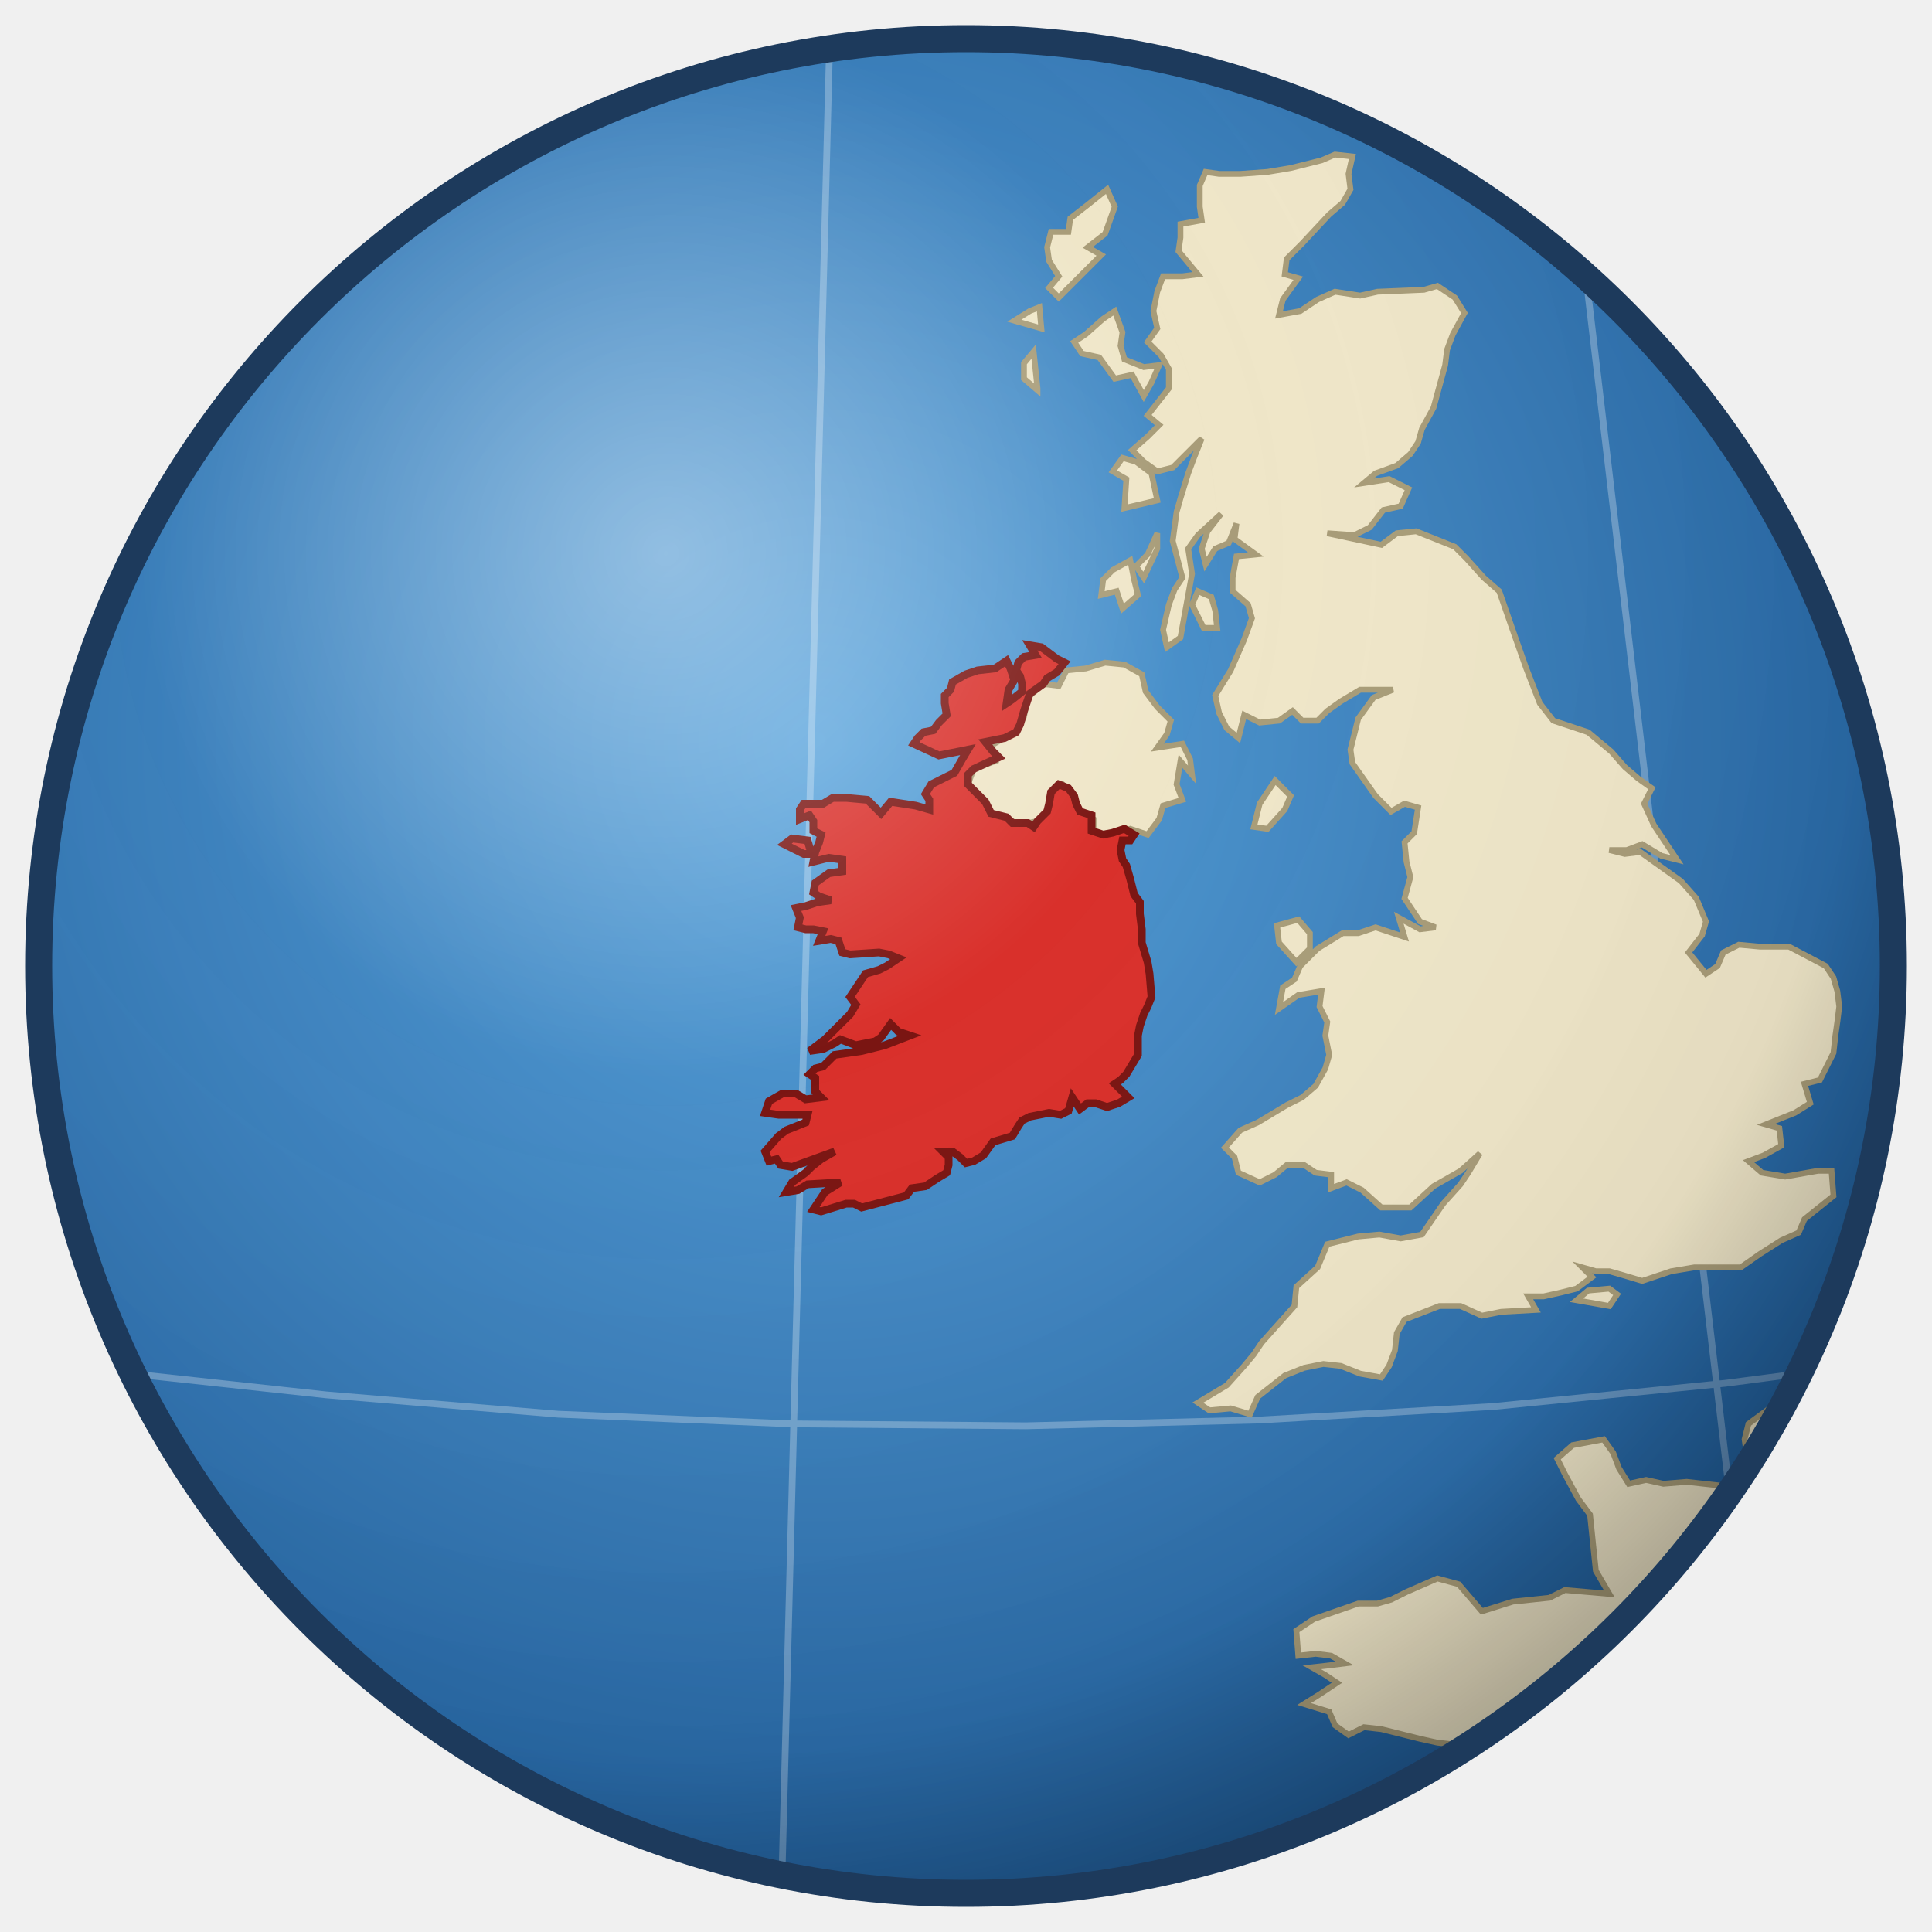
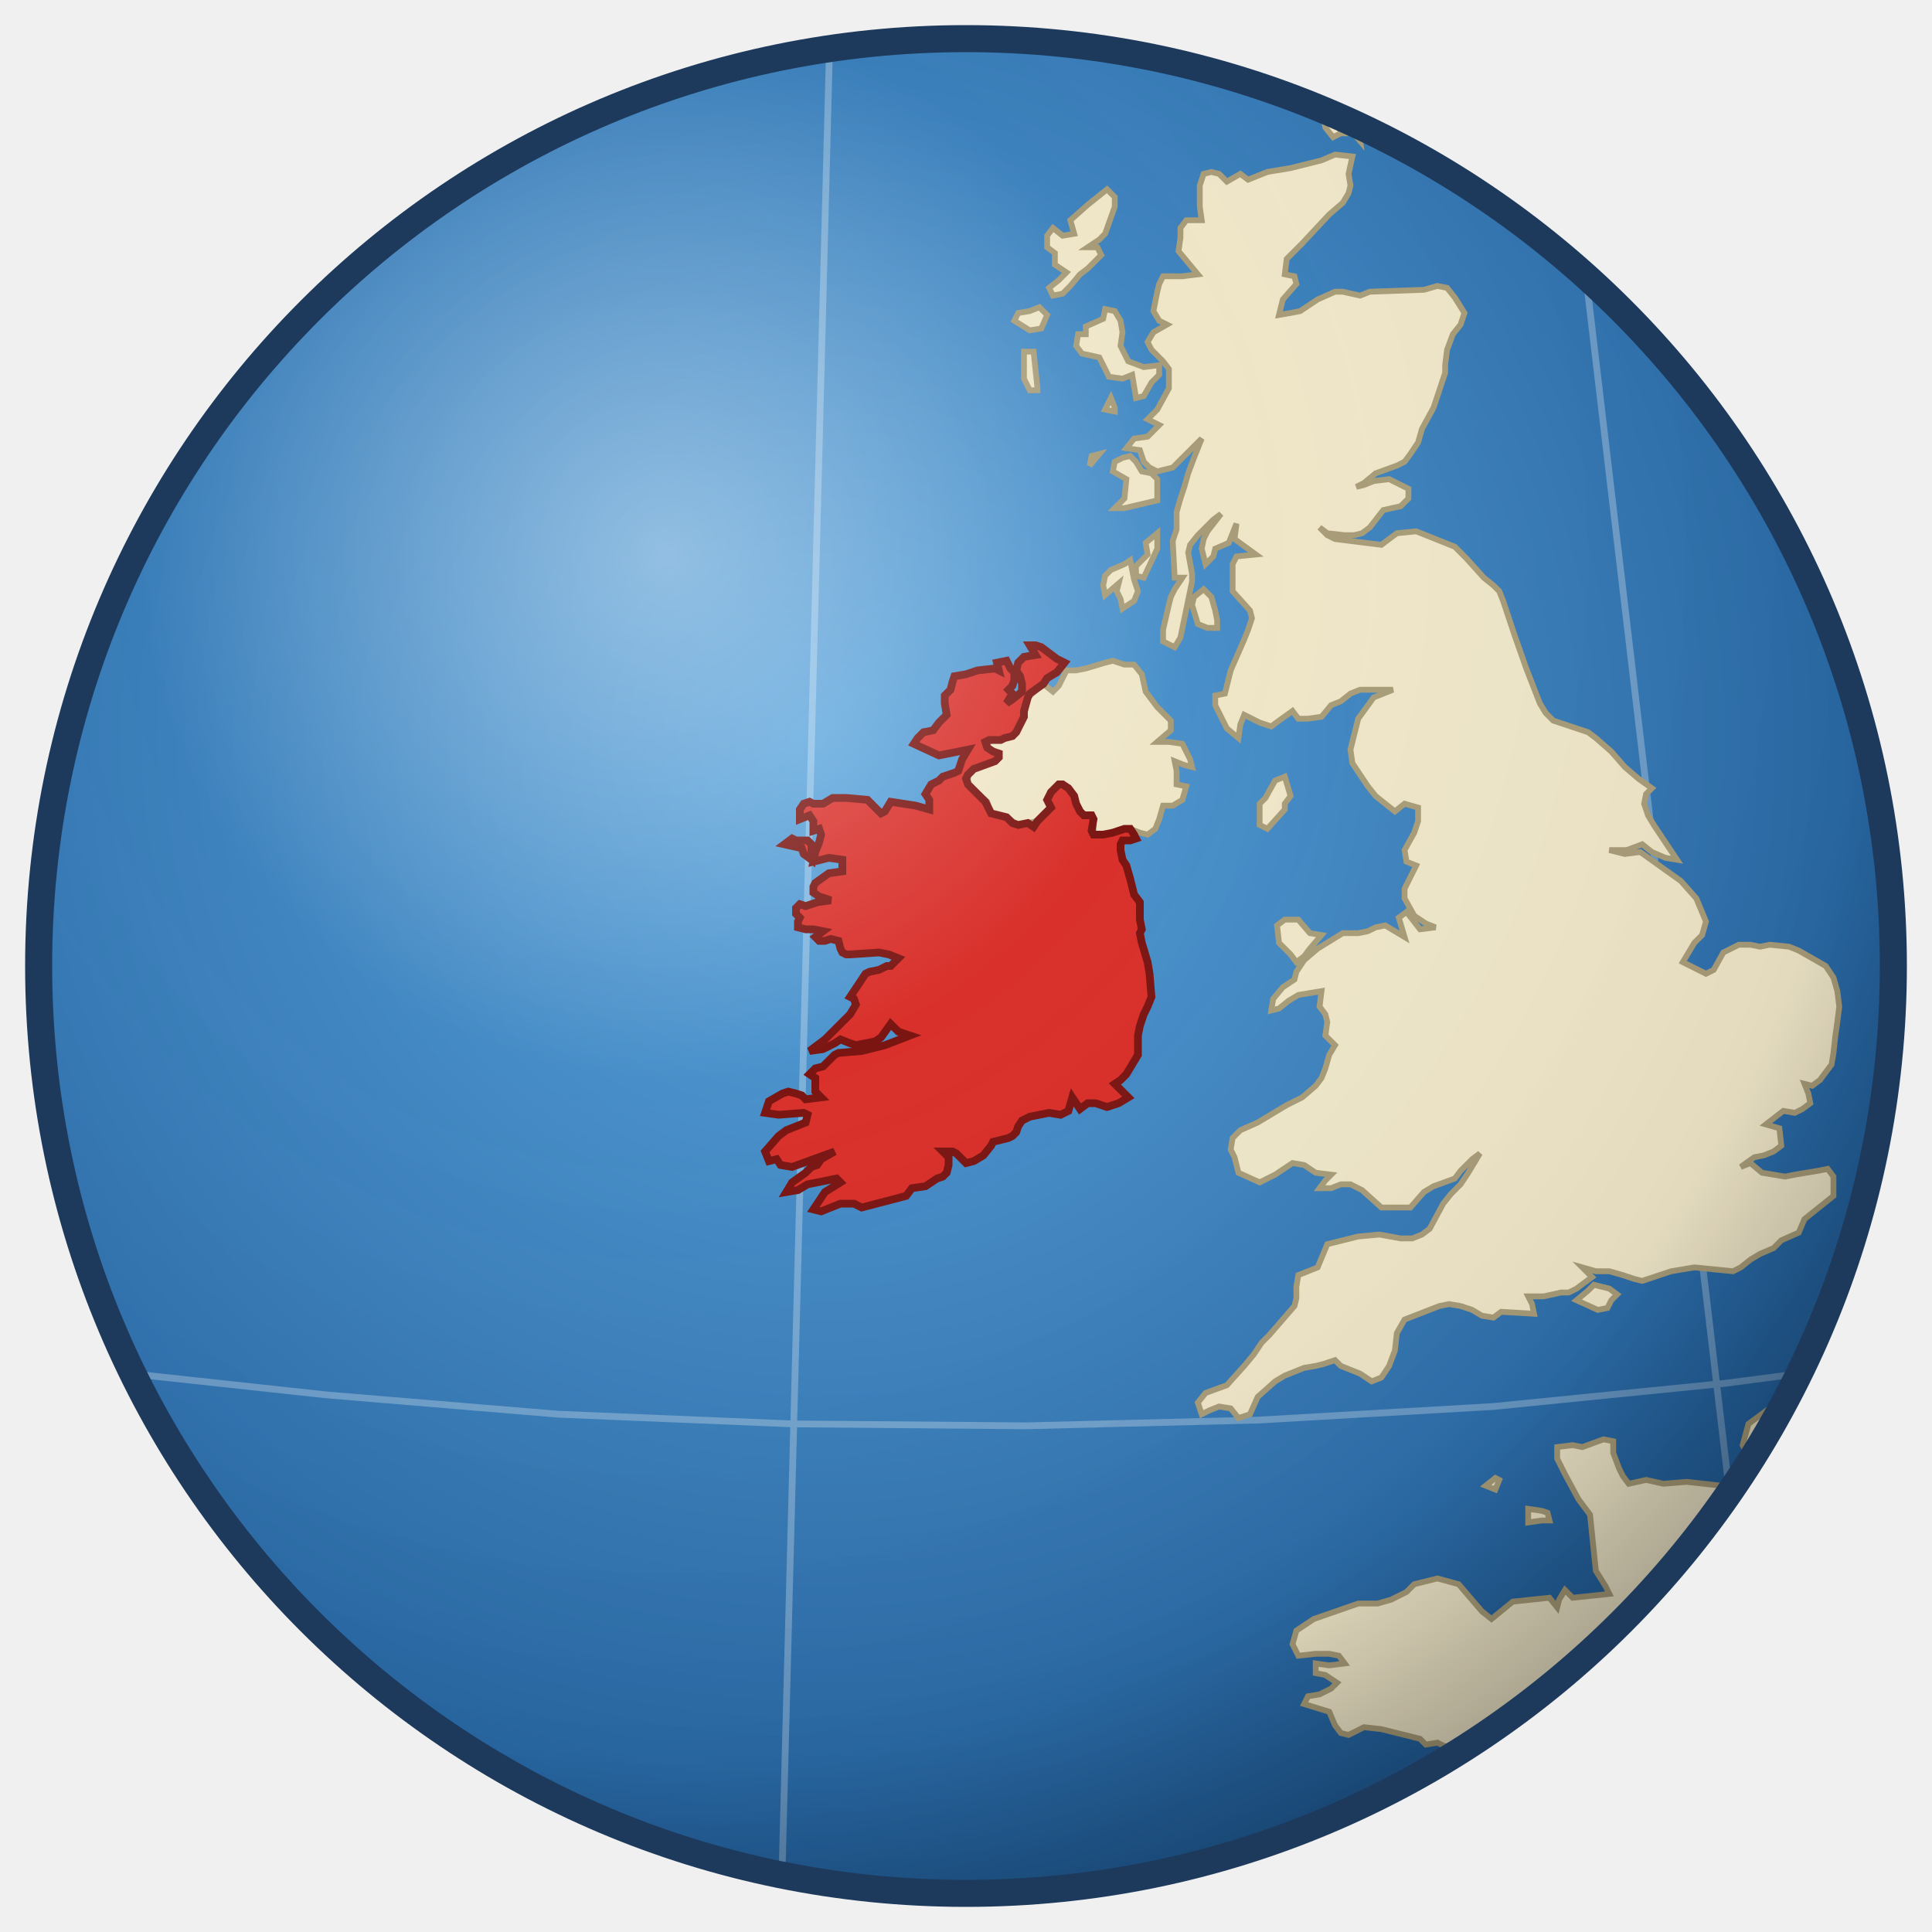
<svg xmlns="http://www.w3.org/2000/svg" viewBox="0 0 100 100">
  <style>.l{fill:#efe6c8;stroke:#a89c78;stroke-width:.3}.g{fill:none;stroke:#fff;stroke-opacity:.28;stroke-width:.35}.t{fill:#d9302b;stroke:#7a1512;stroke-width:.4}.mh{fill:none;stroke:#fff;stroke-width:3.2}.m{fill:none;stroke:#d9302b;stroke-width:1.8}.r{fill:none;stroke:#1d3a5c;stroke-width:1.4}</style>
  <defs>
    <clipPath id="c">
      <circle cx="50" cy="50" r="48" />
    </clipPath>
    <radialGradient id="o" cx="42%" cy="38%" r="65%">
      <stop offset="0" stop-color="#5aa4dc" />
      <stop offset="1" stop-color="#21609e" />
    </radialGradient>
    <radialGradient id="s" cx="34%" cy="28%" r="80%">
      <stop offset="0" stop-color="#fff" stop-opacity=".38" />
      <stop offset=".35" stop-color="#fff" stop-opacity="0" />
      <stop offset=".8" stop-color="#000" stop-opacity=".05" />
      <stop offset="1" stop-color="#000" stop-opacity=".35" />
    </radialGradient>
  </defs>
  <g clip-path="url(#c)">
    <circle cx="50" cy="50" r="48" fill="url(#o)" />
    <path class="g" d="M92.2 100L80.4 0M0 30.2L5.1 0M40.4 100L43 0M0 70.1L4.9 70.9L16.9 72.2L28.9 73.2L41 73.7L53.1 73.8L65.2 73.5L77.3 72.8L89.3 71.6L100 70.2" />
-     <path class="l" d="M66.5 41.9L65.6 42.9L64.9 42.8L65.2 41.6L66 40.4L66.8 41.2ZM75.6 60.6L74.2 61.4L73 62.5L71.5 62.5L70.5 61.6L69.7 61.2L68.9 61.5L68.9 60.8L68.1 60.7L67.5 60.3L66.6 60.3L66 60.8L65.2 61.2L64.1 60.7L63.9 59.9L63.4 59.4L64.2 58.5L65.1 58.1L66.6 57.2L67.4 56.8L68.1 56.2L68.6 55.3L68.8 54.6L68.6 53.6L68.7 52.9L68.3 52.1L68.4 51.3L67.2 51.5L66.2 52.2L66.4 51.1L67 50.7L67.3 50L68.2 49.1L69.5 48.3L70.3 48.3L71.2 48L72.7 48.5L72.4 47.5L73.5 48.1L74.3 48L73.5 47.7L72.7 46.5L73 45.4L72.8 44.6L72.7 43.6L73.2 43.1L73.4 41.8L72.7 41.6L72 42L71.2 41.2L70 39.5L69.9 38.8L70.3 37.2L71.1 36.1L72.1 35.7L70.4 35.7L69.4 36.3L68.7 36.8L68.2 37.3L67.4 37.3L66.9 36.8L66.2 37.3L65.2 37.4L64.4 37L64.1 38.2L63.5 37.7L63.1 36.9L62.9 36L63.7 34.7L64.4 33.1L64.8 32L64.6 31.3L63.8 30.6L63.8 29.9L64 28.8L65 28.7L63.9 27.9L64 27.1L63.6 28.1L62.9 28.4L62.4 29.2L62.2 28.4L62.5 27.5L63.2 26.6L62 27.7L61.5 28.4L61.7 29.7L61.1 33L60.4 33.5L60.2 32.6L60.5 31.3L60.8 30.5L61.2 29.9L60.7 28L60.9 26.5L61.1 25.8L61.5 24.5L61.8 23.7L62.2 22.7L60.7 24.2L59.9 24.4L59.2 23.9L58.6 23.3L59.4 22.6L60 22L59.4 21.5L60.5 20.1L60.5 19.1L60.1 18.4L59.4 17.7L59.9 17L59.7 16.1L59.9 15.1L60.2 14.3L61.2 14.3L62 14.2L61 13L61.1 12.3L61.1 11.6L62.2 11.4L62.1 10.7L62.1 9.6L62.4 8.9L63.1 9L64.2 9L65.6 8.9L66.8 8.7L67.6 8.5L68.4 8.3L69.1 8L70 8.1L69.8 9L69.9 9.8L69.5 10.5L68.8 11.1L67.4 12.6L66.6 13.4L66.5 14.2L67.2 14.4L66.4 15.5L66.2 16.3L67.3 16.1L68.2 15.5L69.1 15.1L70.4 15.3L71.3 15.1L73.7 15L74.4 14.8L75.3 15.4L75.8 16.2L75.2 17.3L74.9 18.1L74.8 18.9L74.2 21.1L73.6 22.2L73.4 22.9L73 23.5L72.3 24.1L71.2 24.5L70.6 25L71.9 24.8L72.9 25.3L72.5 26.2L71.6 26.4L70.9 27.3L70.1 27.7L68.7 27.6L71.5 28.2L72.3 27.6L73.3 27.5L75.3 28.3L75.9 28.9L76.8 29.9L77.6 30.6L78.4 32.9L79 34.6L79.7 36.4L80.4 37.3L82.2 37.9L83.4 38.9L84.1 39.7L84.8 40.3L85.5 40.8L85.1 41.6L85.6 42.7L86.2 43.6L86.8 44.5L86 44.3L85 43.7L84.2 44L83.3 44L84.1 44.2L84.9 44.1L87 45.6L87.8 46.5L88.3 47.7L88.1 48.4L87.4 49.3L88.3 50.4L88.9 50L89.2 49.3L90 48.9L91.1 49L92.6 49L94.5 50L94.9 50.6L95.1 51.3L95.2 52.1L95.1 52.9L95 53.6L94.9 54.5L94.2 55.9L93.4 56.1L93.7 57.1L92.9 57.6L91.4 58.2L92.1 58.4L92.2 59.3L91.3 59.8L90.5 60.1L91.2 60.7L92.4 60.9L94.1 60.6L94.8 60.6L94.9 61.9L93.4 63.1L93.1 63.8L92.2 64.2L91.1 64.9L90.1 65.6L87.7 65.6L86.5 65.8L85 66.3L84 66L83.3 65.8L82.6 65.8L81.9 65.6L82.4 66.1L81.6 66.7L80.8 66.9L79.9 67.1L79.1 67.1L79.5 67.8L77.7 67.9L76.7 68.1L75.6 67.6L74.5 67.6L72.7 68.3L72.3 69L72.2 69.9L71.9 70.7L71.5 71.3L70.4 71.1L69.4 70.7L68.5 70.6L67.5 70.8L66.5 71.2L65.1 72.3L64.7 73.2L63.7 72.9L62.6 73L62 72.6L63.5 71.7L64.4 70.7L64.9 70.1L65.3 69.5L67 67.6L67.1 66.6L68.2 65.6L68.7 64.4L70.3 64L71.4 63.9L72.5 64.1L73.6 63.9L74.7 62.3L75.6 61.3L76 60.7L76.6 59.7ZM67.8 48.3L67.8 49.1L67.1 49.8L66.2 48.8L66.1 47.9L67.2 47.6ZM69.7 5.1L70.4 5.4L70.8 6L70 5.8L69.2 6L68.6 5.5L68.7 4.4L69.7 4.6ZM70.9 3.9L70.3 3.5L69.6 2.9L70.3 3.1L70.9 3.6ZM63 32.5L62.3 32.5L61.7 31.3L62 30.6L62.7 30.9L62.9 31.6ZM59.9 25.9L58.2 26.3L58.3 24.8L57.6 24.4L58.1 23.7L58.8 23.9L59.6 24.5ZM58.5 29L58.7 30L58.9 30.8L58.1 31.5L57.8 30.6L57 30.8L57.1 30L57.6 29.5ZM59.2 29.9L58.8 29.3L59.4 28.7L59.9 27.6L59.9 28.4ZM57.7 10.7L57.2 12.1L56.3 12.8L57 13.2L56.3 13.9L55.4 14.8L54.8 15.4L54.3 14.9L54.8 14.3L54.3 13.5L54.2 12.8L54.4 12L55.3 12L55.4 11.3L56.3 10.6L57.3 9.8ZM58.1 17.2L58 17.9L58.2 18.6L59.2 19L60 18.9L59.6 19.8L59.2 20.5L58.6 19.4L57.7 19.6L56.9 18.5L56 18.3L55.6 17.7L56.2 17.3L57.1 16.5L57.7 16.1ZM53.8 15.9L53.9 17L52.5 16.6L53.3 16.1ZM53.7 20.2L53 19.6L53 18.8L53.5 18.2L53.7 20.1ZM58.5 42.9L57.7 43.1L56.6 43.2L56.6 42.4L55.9 42L55.6 41.2L55 40.6L54.4 41L54.4 41.8L53.7 42.5L52.7 42.7L52.1 42.3L51.3 42.1L50.1 40.6L50.4 39.8L51.5 39.4L51.1 38.7L51.8 38.3L52.6 37.9L53 37.1L53.2 36.1L54 35.4L54.8 35.5L55.2 34.7L56.2 34.6L57.2 34.3L58.2 34.4L59.1 34.9L59.3 35.8L59.9 36.6L60.6 37.3L60.4 38L59.9 38.7L61.2 38.5L61.6 39.3L61.7 40.1L61.1 39.4L60.9 40.6L61.2 41.4L60.2 41.7L60 42.4L59.4 43.2ZM83.7 67L83.3 67.6L81.6 67.3L82.2 66.8L83.3 66.7ZM86.4 100L85.5 99.7L82.9 98.5L82.1 97.3L81.3 96.5L81.1 95.6L81.4 94.7L80.7 94.1L80.8 93.1L81.8 93L82.7 93.3L81.5 92.7L79.6 93.1L78.8 92.9L78.9 92.1L78.8 91.4L77.9 91.4L77.2 91.3L76.3 90.9L75.3 90.3L74.4 90.2L73.5 90L71.5 89.5L70.6 89.4L69.8 89.8L69.1 89.3L68.8 88.6L67.5 88.2L68.3 87.7L69.2 87.1L68.6 86.7L67.9 86.3L68.8 86.2L69.6 86.1L68.9 85.7L68.1 85.6L67.2 85.7L67.1 84.4L68 83.8L70.3 83L71.3 83L72 82.8L72.8 82.4L74.4 81.7L75.5 82L76.7 83.4L78.3 82.9L80.2 82.7L81 82.3L83.3 82.5L82.6 81.3L82.3 78.4L81.7 77.6L81 76.3L80.6 75.5L81.4 74.8L83 74.5L83.5 75.2L83.8 76L84.3 76.8L85.2 76.6L86.1 76.8L87.3 76.7L89.1 76.9L89.8 76.6L90.5 76L91.8 75.5L91.1 75.4L90.4 75.2L90.3 74.5L90.5 73.7L92.4 72.3L93.9 71.7L95.3 70.9L96 70.1L96.4 69.1L96.2 65.1L96.5 64L97.5 63L99.9 62.1L100 100Z" />
-     <path class="t" d="M42 44.2L41.6 44.2L40.6 43.7L41 43.4L41.8 43.5ZM54 35.4L53.3 35.9L53 36.8L52.8 37.5L52.6 37.9L52 38.2L51.5 38.3L51 38.4L51.4 38.9L51.7 39.2L50.4 39.8L50.1 40.1L50.1 40.6L51 41.5L51.3 42.1L52.1 42.3L52.4 42.6L53.2 42.6L53.5 42.8L53.7 42.5L54.2 42L54.3 41.6L54.4 41L54.8 40.6L55.3 40.8L55.6 41.2L55.7 41.6L55.9 42L56.5 42.2L56.5 43L57.1 43.2L57.6 43.1L58.2 42.9L58.7 43.2L58.5 43.5L58.1 43.5L58 44L58.1 44.5L58.3 44.8L58.5 45.5L58.7 46.3L59 46.7L59 47.3L59.1 48.1L59.1 48.8L59.4 49.8L59.5 50.4L59.6 51.6L59.4 52.1L59.2 52.5L59 53.1L58.9 53.6L58.9 54.6L58.3 55.6L58 55.9L57.7 56.1L58.4 56.8L57.9 57.1L57.3 57.3L56.7 57.1L56.3 57.1L55.9 57.4L55.5 56.8L55.3 57.5L54.9 57.7L54.3 57.6L53.3 57.8L52.9 58L52.7 58.3L52.4 58.8L51.4 59.1L50.9 59.8L50.4 60.1L50 60.2L49.7 59.9L49.3 59.6L48.8 59.6L49.1 59.9L49.1 60.3L49 60.7L48.5 61L47.9 61.4L47.2 61.5L46.9 61.9L44.6 62.5L44.2 62.3L43.8 62.3L42.5 62.7L42.1 62.6L42.7 61.7L43.5 61.2L41.8 61.3L41.3 61.6L40.7 61.7L41 61.2L41.7 60.7L42 60.4L42.5 60L43.2 59.6L41 60.4L40.4 60.3L40.2 60L39.8 60.1L39.6 59.6L40.3 58.8L40.7 58.5L41.2 58.3L41.7 58.1L41.8 57.7L40.3 57.7L39.6 57.6L39.8 57L40.5 56.6L41.2 56.6L41.7 56.9L42.5 56.8L42.2 56.5L42.2 55.8L41.9 55.6L42.2 55.3L42.6 55.2L43.2 54.6L44.6 54.4L45.8 54.1L47.1 53.6L46.5 53.4L46.1 53L45.6 53.7L45.3 53.9L44.3 54.1L43.5 53.8L43.2 54L42.6 54.3L41.9 54.4L42.7 53.8L43.7 52.8L44 52.5L44.3 52L44 51.6L44.8 50.4L45.5 50.2L45.9 50L46.5 49.6L46 49.4L45.5 49.3L44 49.4L43.6 49.3L43.4 48.7L43 48.6L42.4 48.7L42.6 48.2L42.1 48.1L41.7 48.1L41.3 48L41.4 47.5L41.2 47L41.7 46.9L42.3 46.7L43 46.6L42.4 46.4L42.1 46.2L42.2 45.7L42.9 45.2L43.6 45.1L43.6 44.5L42.9 44.4L42.1 44.6L42.2 44.1L42.4 43.6L42.5 43.2L42.1 43L42.1 42.5L41.9 42.2L41.4 42.4L41.4 41.9L41.6 41.6L42.1 41.6L42.6 41.6L43.1 41.3L43.8 41.3L44.9 41.4L45.6 42.1L46.1 41.5L47.4 41.7L48.1 41.9L48.1 41.4L47.9 41.1L48.2 40.6L48.6 40.4L49.4 40L49.8 39.3L50.1 38.8L48.6 39.1L47.3 38.5L47.5 38.2L47.8 37.9L48.3 37.8L48.6 37.4L49 37L48.9 36.4L48.9 36L49.2 35.7L49.3 35.3L50 34.9L50.6 34.7L51.5 34.6L52.1 34.2L52.3 34.6L52.5 35.2L52.2 35.7L52.1 36.4L52.4 36.2L52.9 35.8L52.9 35.4L52.8 35L52.6 34.7L52.7 34.3L53 34L53.6 33.9L53.3 33.4L53.9 33.5L54.3 33.8L54.7 34.1L55.1 34.3L54.7 34.8L54.2 35.1Z" />
+     <path class="l" d="M80.1 78.3L80.2 78.7L79.8 78.7L79.1 78.8L79.1 78.1L79.8 78.2ZM77.6 76.6L77.4 77.1L76.9 76.9L77.4 76.5ZM66.5 41.9L65.6 42.9L65.2 42.7L65.2 41.6L65.5 41.3L66 40.4L66.5 40.2L66.8 41.2L66.5 41.6ZM75.6 60.6L75.3 61L74.2 61.4L73.7 61.7L73 62.5L71.5 62.5L70.5 61.6L69.9 61.3L69.4 61.3L68.9 61.5L68.3 61.5L68.6 61.1L68.9 60.8L68.1 60.7L67.5 60.3L66.9 60.2L66 60.8L65.2 61.2L64.1 60.7L63.9 59.9L63.7 59.5L63.8 58.9L64.2 58.5L65.1 58.1L66.6 57.2L67.4 56.8L68.1 56.2L68.4 55.8L68.6 55.3L68.8 54.6L69.1 54.1L68.6 53.6L68.7 52.9L68.6 52.5L68.3 52.1L68.4 51.3L67.8 51.4L67.2 51.5L66.7 51.8L66.2 52.2L65.8 52.3L65.9 51.7L66.4 51.1L67 50.7L67.1 50.3L67.5 49.7L68.2 49.1L69.5 48.3L70.3 48.3L70.8 48.2L71.2 48L71.7 47.9L72.7 48.5L72.4 47.5L72.8 47.2L73.5 48.1L74.3 48L73.8 47.8L73.2 47.4L72.7 46.5L72.7 46L73 45.4L73.3 44.8L72.8 44.6L72.7 44L73.2 43.1L73.4 42.5L73.4 41.8L72.7 41.6L72.2 42L71.2 41.2L70.8 40.7L70 39.5L69.9 38.8L70.3 37.2L71.1 36.1L72.1 35.7L70.4 35.7L69.9 35.9L69.4 36.3L68.9 36.5L68.4 37.1L67.7 37.2L67.2 37.2L66.9 36.8L66.2 37.3L65.8 37.6L65.2 37.4L64.4 37L64.2 37.5L64.1 38.2L63.5 37.7L63.1 36.9L62.9 36.5L62.9 36L63.4 35.9L63.7 34.7L64.4 33.1L64.6 32.6L64.8 32L64.7 31.6L63.8 30.6L63.8 29.9L63.8 29.2L64 28.8L65 28.7L63.9 27.9L64 27.1L63.6 28.1L62.9 28.4L62.8 28.8L62.4 29.2L62.2 28.4L62.3 27.9L62.5 27.5L63.2 26.6L62.8 26.9L62 27.7L61.6 28.2L61.5 28.6L61.7 29.7L61.7 30.1L61.1 33L60.8 33.5L60.2 33.2L60.2 32.6L60.5 31.3L60.6 30.9L60.8 30.5L61.2 29.9L60.8 29.9L60.7 28L60.9 27.4L60.9 26.5L61.1 25.8L61.3 25.2L61.5 24.5L61.8 23.7L62 23.2L62.2 22.7L60.7 24.2L59.9 24.4L59.5 24.2L59.2 23.9L59 23.3L58.3 23.2L58.7 22.7L59.4 22.6L60 22L59.4 21.7L59.9 21.2L60.5 20.1L60.5 19.1L60.2 18.7L59.6 18.1L59.4 17.7L59.7 17.2L60.4 16.8L60 16.6L59.7 16.1L59.9 15.1L60 14.7L60.2 14.3L61.2 14.3L62 14.2L61 13L61.1 12.3L61.1 11.8L61.4 11.4L62.2 11.4L62.1 10.7L62.1 10.2L62.1 9.6L62.3 9L62.7 8.9L63.1 9L63.5 9.4L64.2 9L64.6 9.3L65.6 8.9L66.8 8.7L67.6 8.5L68.4 8.3L69.1 8L70 8.1L69.8 9L69.9 9.6L69.8 10L69.5 10.5L68.8 11.1L67.4 12.6L66.6 13.4L66.5 14.2L67 14.3L67.1 14.7L66.4 15.5L66.2 16.3L66.8 16.2L67.3 16.1L68.2 15.5L69.1 15.1L69.5 15.1L70.4 15.3L70.9 15.1L73.7 15L74.4 14.8L74.9 14.9L75.3 15.4L75.8 16.2L75.6 16.8L75.2 17.3L74.9 18.1L74.8 18.9L74.8 19.3L74.2 21.1L73.6 22.2L73.4 22.9L73 23.5L72.7 23.9L72.3 24.1L71.2 24.5L70.6 25L70.2 25.2L70.6 25.1L71.1 24.9L71.9 24.8L72.9 25.3L72.9 25.8L72.5 26.2L71.6 26.4L70.9 27.3L70.5 27.6L70.1 27.7L69.6 27.7L68.7 27.6L68.3 27.3L68.7 27.7L69.1 27.9L71.5 28.2L72.3 27.6L73.3 27.5L75.3 28.3L75.9 28.9L76.8 29.9L77.3 30.3L77.6 30.6L77.8 31.1L78.4 32.9L79 34.6L79.7 36.4L80 36.9L80.4 37.3L82.2 37.9L82.6 38.2L83.4 38.9L84.1 39.7L84.8 40.3L85.5 40.8L85.2 41.1L85.1 41.6L85.3 42.2L85.6 42.7L86.2 43.6L86.8 44.5L86.2 44.4L85.5 44.1L85 43.7L84.2 44L83.7 44L83.3 44L84.1 44.2L84.9 44.1L87 45.6L87.8 46.5L88.3 47.7L88.1 48.4L87.7 48.8L87.4 49.3L87.1 49.8L88.3 50.4L88.7 50.2L89.2 49.3L90 48.9L90.6 48.9L91.1 49L91.6 48.9L92.6 49L93.1 49.2L94.5 50L94.9 50.6L95.1 51.3L95.2 52.1L95.1 52.9L95 53.6L94.9 54.5L94.8 55.1L94.2 55.9L93.8 56.2L93.4 56.1L93.6 56.6L93.7 57.1L93.3 57.4L92.9 57.6L92.3 57.5L91.4 58.2L92.1 58.4L92.2 59.3L91.8 59.6L91.3 59.8L90.8 59.9L90.1 60.4L90.6 60.2L91.2 60.7L92.4 60.9L92.9 60.8L94.1 60.6L94.6 60.5L94.9 60.9L94.9 61.9L93.4 63.1L93.1 63.8L92.2 64.2L91.8 64.6L91.1 64.9L90.6 65.2L90.1 65.6L89.7 65.8L87.7 65.6L86.5 65.8L85 66.3L84.6 66.2L84 66L83.3 65.8L82.6 65.8L81.9 65.6L82.4 66.1L81.6 66.7L81.2 66.9L80.8 66.9L79.9 67.1L79.1 67.1L79.3 67.5L79.4 68L77.7 67.9L77.3 68.2L76.7 68.1L76.2 67.8L75.6 67.6L75 67.5L74.5 67.6L72.7 68.3L72.3 69L72.2 69.9L71.9 70.7L71.5 71.3L71 71.5L70.4 71.1L69.4 70.7L69.1 70.4L68.5 70.6L68.1 70.7L67.5 70.8L66.5 71.2L66 71.5L65.1 72.3L64.7 73.2L64.1 73.4L63.7 72.9L63.1 72.8L62.6 73L62.2 73.2L62 72.6L62.4 72.1L63.5 71.7L64.4 70.7L64.9 70.1L65.3 69.5L65.7 69.1L67 67.6L67.1 67.2L67.1 66.6L67.2 66L68.2 65.6L68.7 64.4L70.3 64L71.4 63.9L72.5 64.1L73.1 64.1L73.6 63.9L74 63.6L74.7 62.3L75.1 61.8L75.6 61.3L76 60.7L76.6 59.7L76.2 60ZM67.8 48.3L68.4 48.4L67.8 49.1L67.5 49.5L67.1 49.8L66.8 49.4L66.2 48.8L66.1 47.9L66.5 47.6L67.2 47.6ZM71.5 3.5L71.1 3.5L71.3 3.1L72.1 2.9ZM69.4 6.9L69 7.1L68.6 6.6L68.5 6.1L69 6.1L69.2 6.5L69.5 6.9ZM70.4 7.3L69.9 6.7L70.3 6.6ZM69.7 5.1L70.4 5.4L70.9 5.6L70.8 6L70 5.8L69.4 6L69.1 5.7L68.6 5.5L68.6 5L68.7 4.4L69.3 4.4L69.7 4.6ZM70.9 3.9L70.4 3.9L70.3 3.5L69.9 3.3L69.6 2.9L70.3 3.1L70.5 3.5L70.9 3.6ZM56.4 24.1L56.5 23.6L56.9 23.5ZM63 32.5L62.5 32.5L62 32.3L61.7 31.3L61.8 30.9L62.3 30.5L62.7 30.9L62.9 31.6L63 32.1ZM59.9 25.9L58.2 26.3L57.7 26.3L58.2 25.8L58.3 24.8L57.6 24.4L57.7 23.9L58.1 23.7L58.5 23.6L58.8 23.9L59.1 24.4L59.6 24.5L59.9 24.8ZM58.5 29L58.7 30L58.9 30.6L58.7 31.1L58.1 31.5L58 31L57.8 30.6L57.9 30.2L57.2 30.8L57.1 30.3L57.2 29.8L57.5 29.5L58.2 29.2ZM59.2 29.9L58.8 29.8L58.8 29.3L59.4 28.7L59.3 28.1L59.9 27.6L59.9 28.4ZM57.7 10.7L57.2 12.1L56.9 12.4L56.3 12.8L56.8 12.8L57 13.2L56.3 13.9L55.9 14.2L55.4 14.8L55 15.2L54.5 15.3L54.3 14.9L54.8 14.5L55.2 14.1L54.6 13.7L54.6 13.1L54.2 12.8L54.2 12.2L54.5 11.8L55 12.2L55.6 12.1L55.4 11.4L56.3 10.6L57.3 9.8L57.7 10.2ZM57.7 21.3L57.2 21.2L57.5 20.6L57.7 21.1ZM58.1 17.2L58 17.9L58.2 18.3L58.4 18.7L59.2 19L60 18.9L60 19.4L59.6 19.8L59.2 20.5L58.8 20.6L58.6 19.4L58.1 19.6L57.4 19.5L56.9 18.5L56 18.3L55.7 17.9L55.8 17.3L56.2 17.3L56.2 16.9L57.1 16.5L57.2 16L57.7 16.1L58 16.6ZM53.8 15.9L54.2 16.3L53.9 17L53.3 17.1L52.5 16.6L52.7 16.2L53.3 16.1ZM53.7 20.2L53.3 20.2L53 19.6L53 18.8L53 18.2L53.5 18.2L53.7 20.1ZM58.5 42.9L57.9 43L57.1 43.2L56.6 43.2L56.6 42.4L56.1 42.2L55.7 41.6L55.6 41.2L55.3 40.8L54.8 40.6L54.4 41L54.2 41.4L54.4 41.8L53.7 42.5L53.2 42.6L52.7 42.7L52.1 42.3L51.3 42.1L51.1 41.5L50.1 40.6L50.1 40.1L50.4 39.8L51.5 39.4L51.7 39L51.1 38.7L51.2 38.3L51.8 38.3L52.4 38.1L52.8 37.5L53 37.1L53.2 36.1L54 35.4L54.5 35.8L54.8 35.5L55.2 34.7L55.7 34.7L56.2 34.6L57.2 34.3L57.6 34.2L58.2 34.4L58.7 34.4L59.1 34.9L59.3 35.8L59.9 36.6L60.6 37.3L60.6 37.8L59.9 38.4L60.5 38.4L61.2 38.5L61.6 39.3L61.7 39.7L61.3 39.6L60.8 39.4L60.9 39.9L60.9 40.6L61.4 40.7L61.2 41.4L60.7 41.7L60.2 41.7L60 42.4L59.8 42.9L59.4 43.2L59 43.1ZM83.7 67L83.4 67.3L83.2 67.7L82.7 67.8L81.6 67.3L82.2 66.8L82.5 66.5L83.3 66.7ZM86.4 100L85.9 99.7L85.5 99.7L85.1 99.6L82.9 98.5L82.1 97.3L81.3 96.5L81.1 96.1L81.1 95.6L81.4 94.7L81.1 94.2L80.7 94.1L80.7 93.4L81.2 93L81.8 93L82.3 93.3L82.7 93.3L81.5 92.7L79.6 93.1L79.2 93L78.8 92.9L78.6 92.4L78.9 92.1L79.1 91.7L78.8 91.4L78.4 91.3L77.9 91.4L77.3 91.5L77.5 90.8L76.8 90.8L76.3 90.9L75.8 90.8L75.3 90.3L74.8 90.4L74.4 90.2L73.8 90.3L73.5 90L71.5 89.5L70.6 89.4L69.8 89.8L69.4 89.7L69.1 89.3L68.8 88.6L67.5 88.2L67.7 87.8L68.3 87.7L68.9 87.4L69.2 87.1L68.6 86.7L68.1 86.6L68.1 86.1L68.8 86.2L69.6 86.1L69.3 85.7L68.8 85.6L68.1 85.6L67.2 85.7L66.9 85.1L67.1 84.4L68 83.8L70.3 83L71.3 83L72 82.8L72.8 82.4L73.2 82L74.4 81.7L75.5 82L76.7 83.4L77.2 83.8L78.3 82.9L80.2 82.7L80.6 83.2L80.7 82.8L81 82.3L81.4 82.7L83.3 82.5L83.1 82.1L82.6 81.3L82.3 78.4L81.7 77.6L81 76.3L80.6 75.5L80.6 74.9L81.4 74.8L81.9 74.9L83 74.5L83.5 74.6L83.5 75.2L83.8 76L84 76.4L84.3 76.8L85.2 76.6L86.1 76.8L87.3 76.7L89.1 76.9L89.8 76.6L90.5 76L91.8 75.5L91.1 75.4L90.4 75.2L90.2 74.8L90.5 73.7L92.4 72.3L93.9 71.7L95.3 70.9L96 70.1L96.4 69.1L96.7 68.7L96.2 65.1L96.3 64.5L96.5 64L96.9 63.5L97.5 63L99.9 62.1L100 100Z" />
+     <path class="t" d="M42 44.2L42 44.5L41.6 44.2L41.5 43.9L40.6 43.7L41 43.4L41.2 43.5L41.8 43.5L42 43.7ZM54 35.4L53.3 35.9L53.2 36.1L53 36.8L53 37.1L52.8 37.5L52.6 37.9L52.4 38.1L52 38.2L51.8 38.3L51.5 38.3L51.2 38.3L51 38.4L51.1 38.7L51.4 38.9L51.7 39L51.7 39.2L51.5 39.4L50.4 39.8L50.1 40.1L50 40.3L50.1 40.6L51 41.5L51.3 42.1L52.1 42.3L52.4 42.6L52.7 42.7L53.2 42.6L53.5 42.8L53.7 42.5L54.2 42L54.4 41.8L54.3 41.6L54.2 41.4L54.4 41L54.8 40.6L55 40.6L55.3 40.8L55.6 41.2L55.7 41.6L55.9 42L56.1 42.2L56.5 42.2L56.6 42.4L56.5 43L56.6 43.2L57.1 43.2L57.6 43.1L57.9 43L58.2 42.9L58.5 42.9L58.7 43.2L58.8 43.4L58.5 43.5L58.1 43.5L58 43.7L58 44L58.1 44.5L58.3 44.8L58.5 45.5L58.7 46.3L59 46.7L59 47.3L59 47.6L59.1 48.1L59 48.3L59.1 48.8L59.4 49.8L59.5 50.4L59.6 51.6L59.4 52.1L59.2 52.5L59 53.1L58.9 53.6L58.9 54.6L58.3 55.6L58 55.9L57.7 56.1L58.4 56.8L57.9 57.1L57.3 57.3L56.7 57.1L56.3 57.1L55.9 57.4L55.5 56.8L55.3 57.5L54.9 57.7L54.3 57.6L53.3 57.8L52.9 58L52.7 58.3L52.6 58.6L52.4 58.8L52.2 58.9L51.4 59.1L51.3 59.3L50.9 59.8L50.4 60.1L50 60.2L49.7 59.9L49.5 59.7L49.3 59.6L48.8 59.6L49.1 59.9L49.1 60.3L49 60.7L48.8 60.9L48.5 61L47.9 61.4L47.2 61.5L46.9 61.9L44.6 62.5L44.2 62.3L43.8 62.3L43.5 62.3L42.5 62.7L42.1 62.6L42.7 61.7L43.5 61.2L43.3 61L41.8 61.3L41.3 61.6L40.7 61.7L41 61.2L41.7 60.7L42 60.4L42.3 60.3L42.5 60L43.2 59.6L41 60.4L40.4 60.3L40.2 60L39.8 60.1L39.6 59.6L40.3 58.8L40.7 58.5L41.2 58.3L41.7 58.1L41.8 57.7L41.6 57.6L40.3 57.7L39.6 57.6L39.7 57.3L39.8 57L40.5 56.6L40.8 56.5L41.2 56.6L41.5 56.7L41.7 56.9L42.5 56.8L42.2 56.5L42.2 55.8L41.9 55.6L42.2 55.3L42.6 55.2L43.2 54.6L43.4 54.5L44.6 54.4L45.8 54.1L47.1 53.6L46.5 53.4L46.1 53L45.6 53.7L45.3 53.9L44.3 54.1L44 54L43.5 53.8L43.2 54L42.6 54.3L41.9 54.4L42.7 53.8L43.7 52.8L44 52.5L44.3 52L44.2 51.7L44 51.6L44.8 50.4L45 50.3L45.5 50.2L45.9 50L46.1 50L46.5 49.6L46 49.4L45.5 49.3L44 49.4L43.8 49.4L43.6 49.3L43.5 49.1L43.4 48.7L43 48.6L42.7 48.7L42.4 48.7L42.2 48.5L42.6 48.2L42.1 48.1L41.7 48.1L41.3 48L41.3 47.7L41.4 47.5L41.2 47.3L41.2 47L41.4 46.8L41.7 46.9L42.3 46.7L43 46.6L42.4 46.4L42.1 46.2L42.1 45.9L42.2 45.7L42.9 45.2L43.6 45.1L43.6 44.8L43.6 44.5L42.9 44.4L42.1 44.6L42.2 44.1L42.4 43.6L42.5 43.2L42.4 42.9L42.1 43L42.1 42.5L41.9 42.2L41.4 42.4L41.4 41.9L41.6 41.6L41.9 41.5L42.1 41.6L42.6 41.6L43.1 41.3L43.8 41.3L44.9 41.4L45.6 42.1L45.8 42L46.1 41.5L47.4 41.7L48.1 41.9L48.1 41.4L47.9 41.1L48.2 40.6L48.6 40.4L48.8 40.2L49.4 40L49.6 39.9L49.8 39.3L50.1 38.8L48.6 39.1L47.3 38.5L47.5 38.2L47.8 37.9L48.3 37.8L48.6 37.4L49 37L48.9 36.4L48.9 36L49.2 35.7L49.3 35.3L49.4 35L50 34.9L50.6 34.7L51.5 34.6L51.7 34.7L51.6 34.3L52.1 34.2L52.3 34.6L52.5 34.8L52.5 35.2L52.4 35.5L52.2 35.7L52.4 35.9L52.1 36.4L52.4 36.2L52.9 35.8L52.9 35.4L52.8 35L52.6 34.7L52.7 34.3L53 34L53.6 33.9L53.3 33.4L53.6 33.4L53.9 33.5L54.3 33.8L54.7 34.1L55.1 34.3L54.7 34.8L54.2 35.1Z" />
    <circle cx="50" cy="50" r="48" fill="url(#s)" />
  </g>
  <circle class="r" cx="50" cy="50" r="48" />
</svg>
